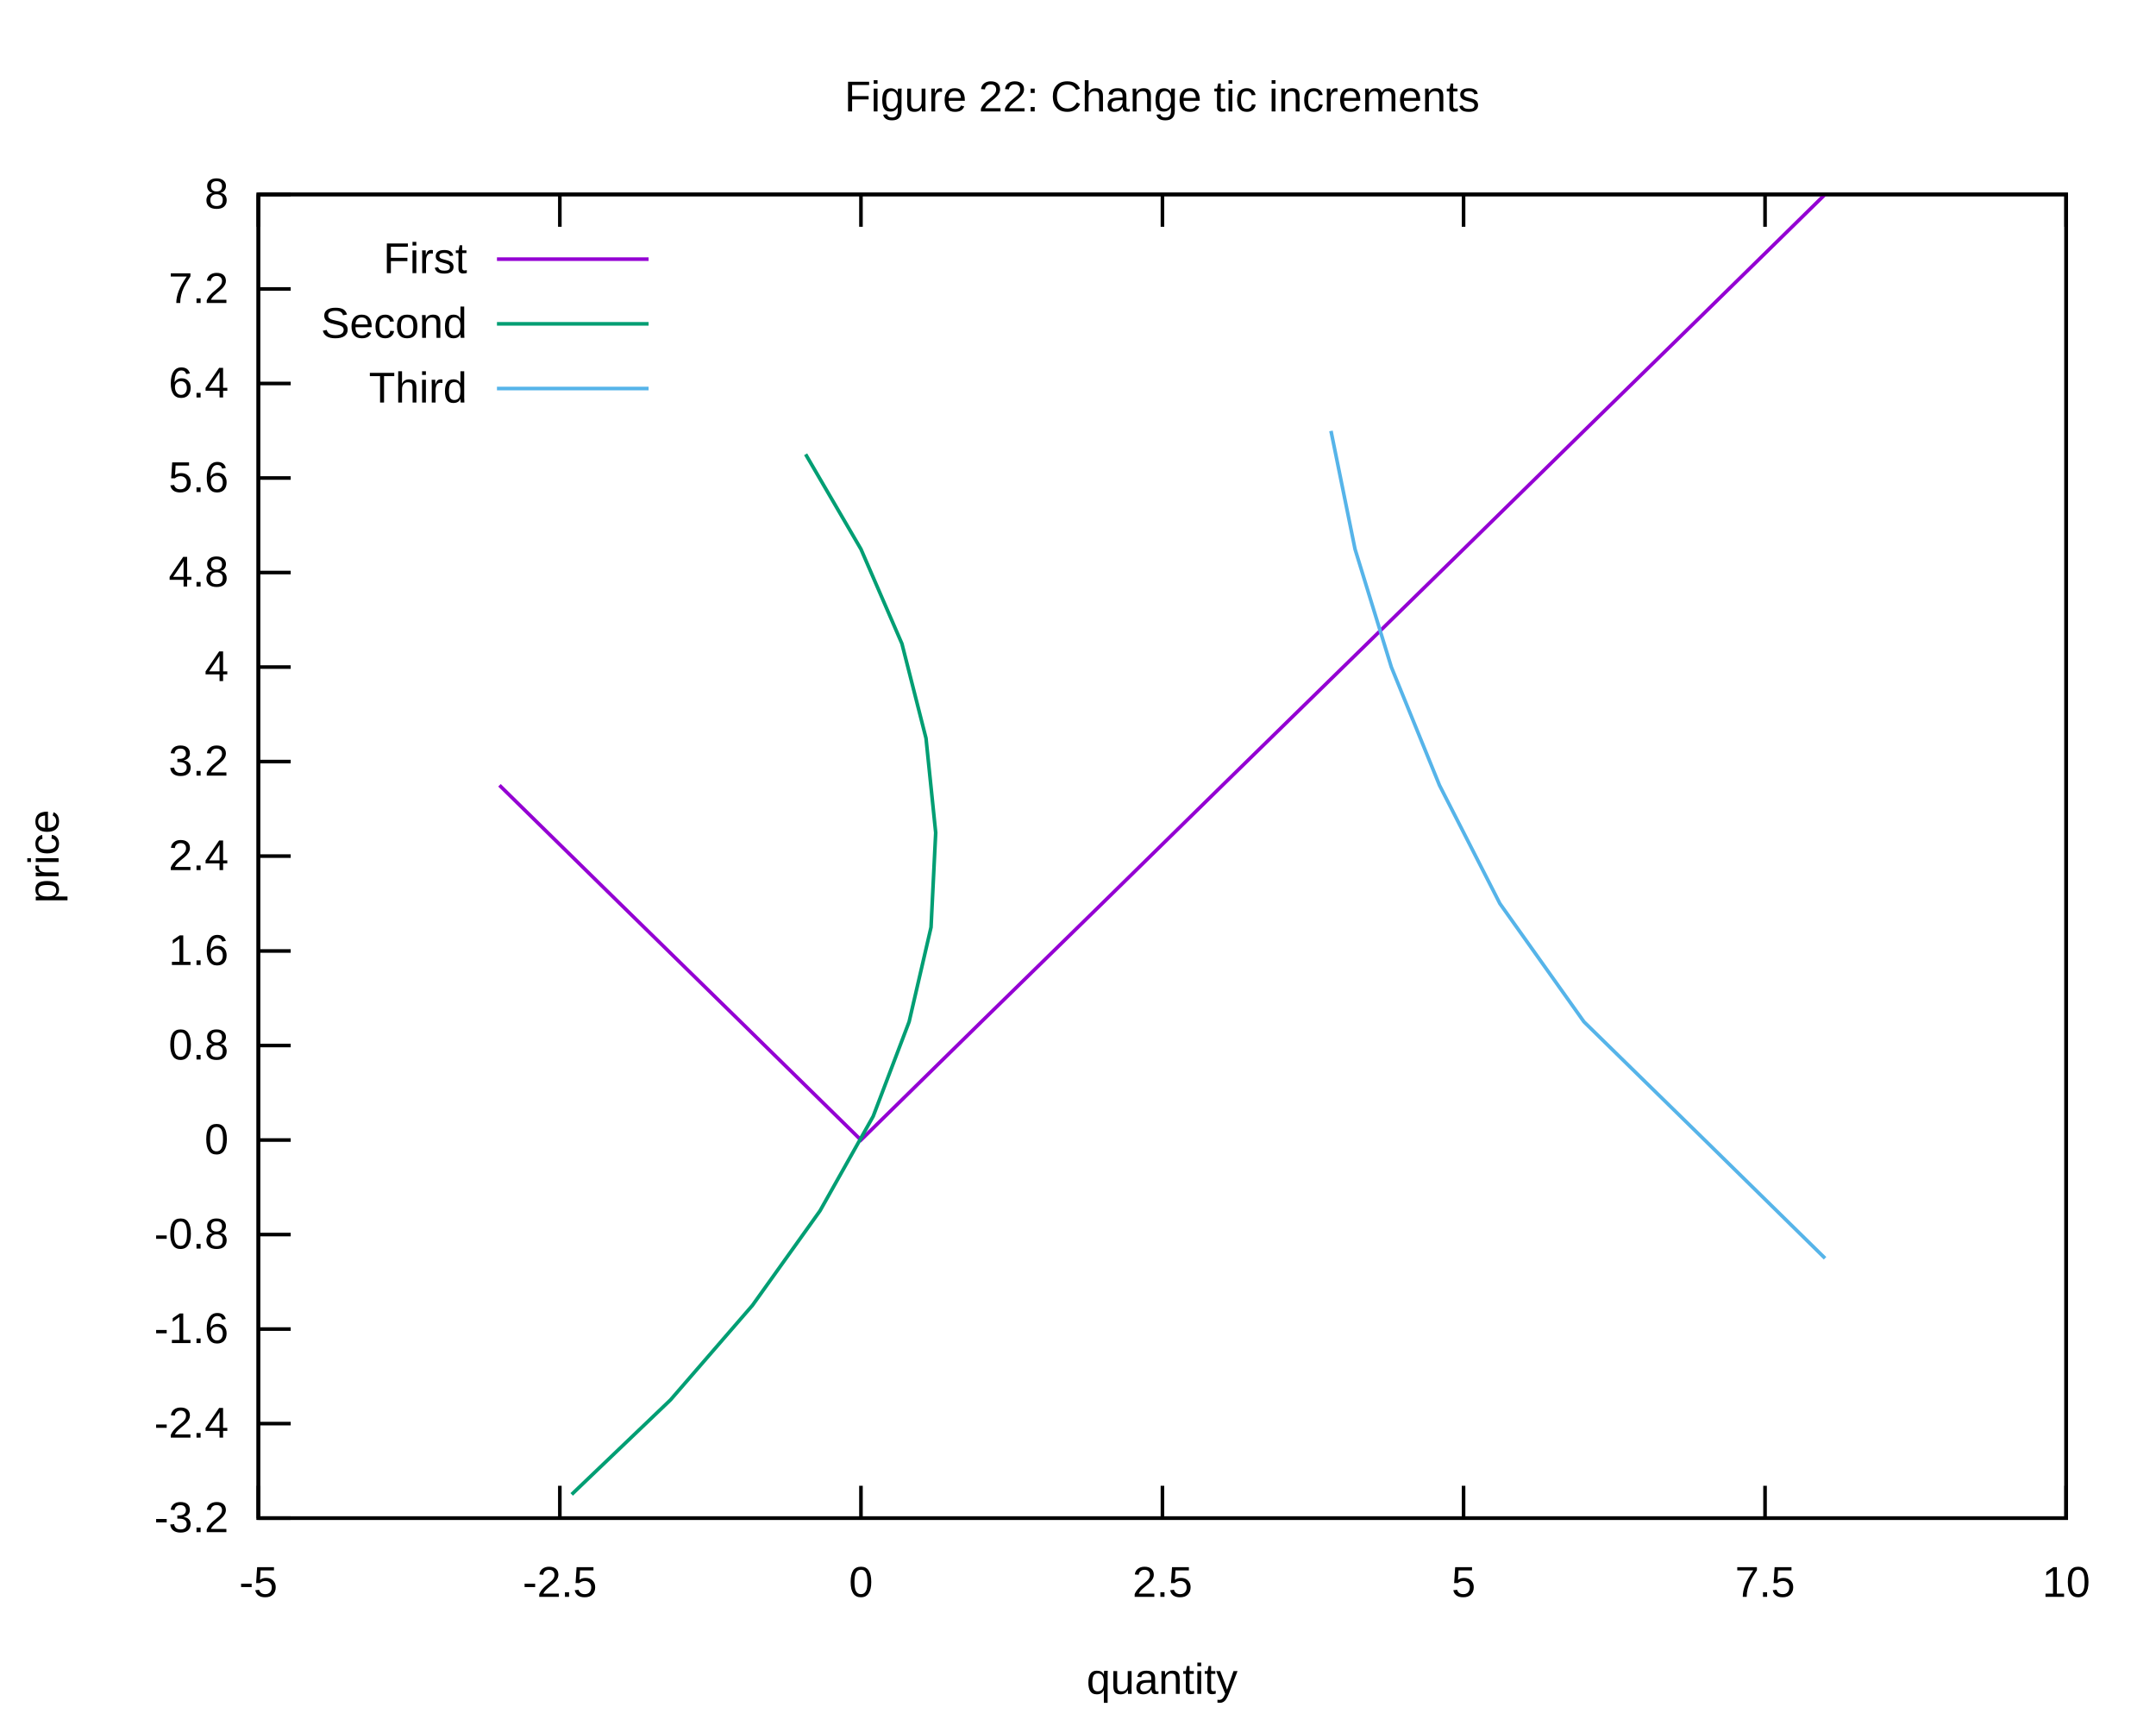
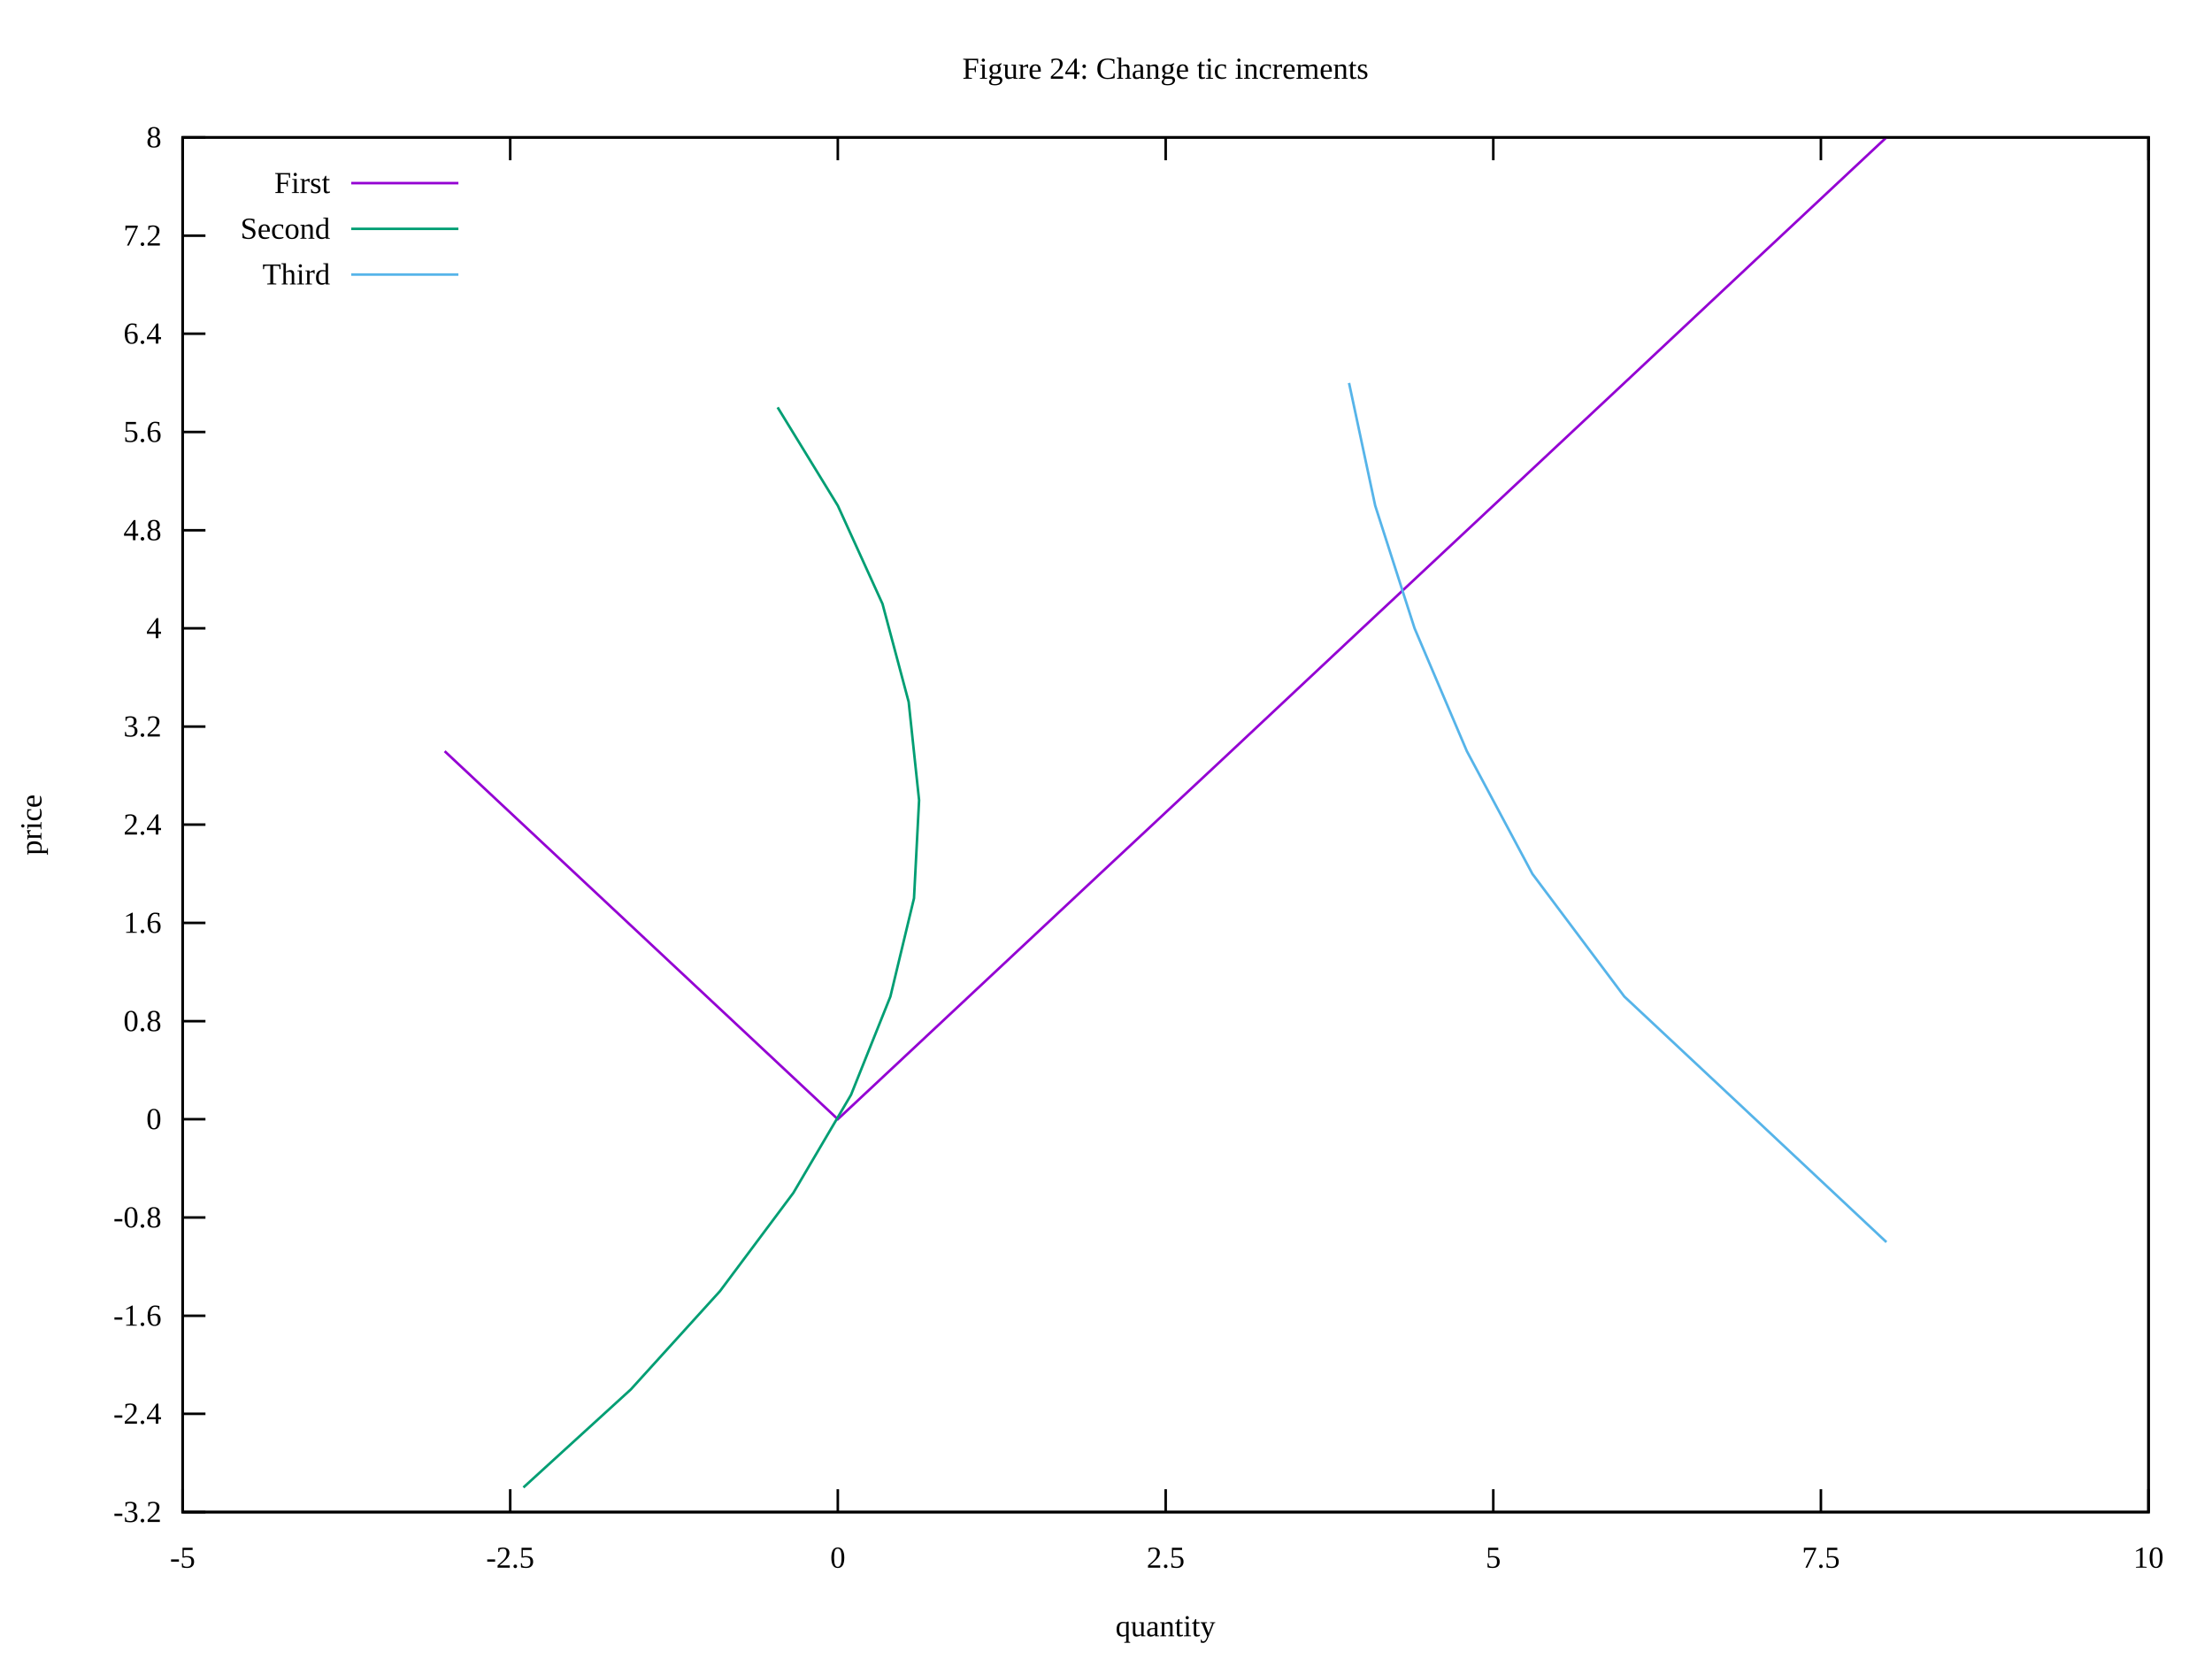
- <svg xmlns="http://www.w3.org/2000/svg" xmlns:xlink="http://www.w3.org/1999/xlink" width="600" height="480" viewBox="0 0 600 480">
+ <svg xmlns="http://www.w3.org/2000/svg" xmlns:xlink="http://www.w3.org/1999/xlink" width="871" height="653" viewBox="0 0 871 653">
  <g id="gnuplot_canvas">
-     <rect x="0" y="0" width="600" height="480" fill="none" />
+     <rect x="0" y="0" width="871" height="653" fill="none" />
    <defs>
      <circle id="gpDot" r="0.5" stroke-width="0.5" />
      <path id="gpPt0" stroke-width="0.222" stroke="currentColor" d="M-1,0 h2 M0,-1 v2" />
      <path id="gpPt1" stroke-width="0.222" stroke="currentColor" d="M-1,-1 L1,1 M1,-1 L-1,1" />
      <path id="gpPt2" stroke-width="0.222" stroke="currentColor" d="M-1,0 L1,0 M0,-1 L0,1 M-1,-1 L1,1 M-1,1 L1,-1" />
      <rect id="gpPt3" stroke-width="0.222" stroke="currentColor" x="-1" y="-1" width="2" height="2" />
      <rect id="gpPt4" stroke-width="0.222" stroke="currentColor" fill="currentColor" x="-1" y="-1" width="2" height="2" />
      <circle id="gpPt5" stroke-width="0.222" stroke="currentColor" cx="0" cy="0" r="1" />
      <use xlink:href="#gpPt5" id="gpPt6" fill="currentColor" stroke="none" />
      <path id="gpPt7" stroke-width="0.222" stroke="currentColor" d="M0,-1.33 L-1.33,0.67 L1.33,0.67 z" />
      <use xlink:href="#gpPt7" id="gpPt8" fill="currentColor" stroke="none" />
      <use xlink:href="#gpPt7" id="gpPt9" stroke="currentColor" transform="rotate(180)" />
      <use xlink:href="#gpPt9" id="gpPt10" fill="currentColor" stroke="none" />
      <use xlink:href="#gpPt3" id="gpPt11" stroke="currentColor" transform="rotate(45)" />
      <use xlink:href="#gpPt11" id="gpPt12" fill="currentColor" stroke="none" />
      <path id="gpPt13" stroke-width="0.222" stroke="currentColor" d="M0,1.330 L1.265,0.411 L0.782,-1.067 L-0.782,-1.076 L-1.265,0.411 z" />
      <use xlink:href="#gpPt13" id="gpPt14" fill="currentColor" stroke="none" />
      <filter id="textbox" filterUnits="objectBoundingBox" x="0" y="0" height="1" width="1">
        <feFlood flood-color="white" flood-opacity="1" result="bgnd" />
        <feComposite in="SourceGraphic" in2="bgnd" operator="atop" />
      </filter>
      <filter id="greybox" filterUnits="objectBoundingBox" x="0" y="0" height="1" width="1">
        <feFlood flood-color="lightgrey" flood-opacity="1" result="grey" />
        <feComposite in="SourceGraphic" in2="grey" operator="atop" />
      </filter>
    </defs>
    <g fill="none" color="white" stroke="currentColor" stroke-width="1.00" stroke-linecap="butt" stroke-linejoin="miter">
</g>
    <g fill="none" color="black" stroke="currentColor" stroke-width="1.00" stroke-linecap="butt" stroke-linejoin="miter">
-       <path stroke="black" d="M71.9,422.4 L80.9,422.4  " />
-       <g transform="translate(63.6,426.3)" stroke="none" fill="black" font-family="Arial" font-size="12.00" text-anchor="end">
-         <text>
-           <tspan font-family="Arial">-3.2</tspan>
-         </text>
-       </g>
-     </g>
-     <g fill="none" color="black" stroke="currentColor" stroke-width="1.00" stroke-linecap="butt" stroke-linejoin="miter">
-       <path stroke="black" d="M71.9,396.1 L80.9,396.1  " />
-       <g transform="translate(63.6,400.0)" stroke="none" fill="black" font-family="Arial" font-size="12.00" text-anchor="end">
-         <text>
-           <tspan font-family="Arial">-2.4</tspan>
-         </text>
-       </g>
-     </g>
-     <g fill="none" color="black" stroke="currentColor" stroke-width="1.00" stroke-linecap="butt" stroke-linejoin="miter">
-       <path stroke="black" d="M71.9,369.8 L80.9,369.8  " />
-       <g transform="translate(63.6,373.7)" stroke="none" fill="black" font-family="Arial" font-size="12.00" text-anchor="end">
-         <text>
-           <tspan font-family="Arial">-1.6</tspan>
-         </text>
-       </g>
-     </g>
-     <g fill="none" color="black" stroke="currentColor" stroke-width="1.00" stroke-linecap="butt" stroke-linejoin="miter">
-       <path stroke="black" d="M71.9,343.5 L80.9,343.5  " />
-       <g transform="translate(63.6,347.4)" stroke="none" fill="black" font-family="Arial" font-size="12.00" text-anchor="end">
-         <text>
-           <tspan font-family="Arial">-0.8</tspan>
-         </text>
-       </g>
-     </g>
-     <g fill="none" color="black" stroke="currentColor" stroke-width="1.00" stroke-linecap="butt" stroke-linejoin="miter">
-       <path stroke="black" d="M71.9,317.2 L80.9,317.2  " />
-       <g transform="translate(63.6,321.1)" stroke="none" fill="black" font-family="Arial" font-size="12.00" text-anchor="end">
-         <text>
-           <tspan font-family="Arial"> 0</tspan>
-         </text>
-       </g>
-     </g>
-     <g fill="none" color="black" stroke="currentColor" stroke-width="1.00" stroke-linecap="butt" stroke-linejoin="miter">
-       <path stroke="black" d="M71.9,290.9 L80.9,290.9  " />
-       <g transform="translate(63.6,294.8)" stroke="none" fill="black" font-family="Arial" font-size="12.00" text-anchor="end">
-         <text>
-           <tspan font-family="Arial"> 0.8</tspan>
-         </text>
-       </g>
-     </g>
-     <g fill="none" color="black" stroke="currentColor" stroke-width="1.00" stroke-linecap="butt" stroke-linejoin="miter">
-       <path stroke="black" d="M71.9,264.6 L80.9,264.6  " />
-       <g transform="translate(63.6,268.5)" stroke="none" fill="black" font-family="Arial" font-size="12.00" text-anchor="end">
-         <text>
-           <tspan font-family="Arial"> 1.6</tspan>
-         </text>
-       </g>
-     </g>
-     <g fill="none" color="black" stroke="currentColor" stroke-width="1.00" stroke-linecap="butt" stroke-linejoin="miter">
-       <path stroke="black" d="M71.9,238.2 L80.9,238.2  " />
-       <g transform="translate(63.6,242.1)" stroke="none" fill="black" font-family="Arial" font-size="12.00" text-anchor="end">
-         <text>
-           <tspan font-family="Arial"> 2.4</tspan>
-         </text>
-       </g>
-     </g>
-     <g fill="none" color="black" stroke="currentColor" stroke-width="1.00" stroke-linecap="butt" stroke-linejoin="miter">
-       <path stroke="black" d="M71.9,211.9 L80.9,211.9  " />
-       <g transform="translate(63.6,215.8)" stroke="none" fill="black" font-family="Arial" font-size="12.00" text-anchor="end">
-         <text>
-           <tspan font-family="Arial"> 3.2</tspan>
-         </text>
-       </g>
-     </g>
-     <g fill="none" color="black" stroke="currentColor" stroke-width="1.00" stroke-linecap="butt" stroke-linejoin="miter">
-       <path stroke="black" d="M71.9,185.6 L80.9,185.6  " />
-       <g transform="translate(63.6,189.5)" stroke="none" fill="black" font-family="Arial" font-size="12.00" text-anchor="end">
-         <text>
-           <tspan font-family="Arial"> 4</tspan>
-         </text>
-       </g>
-     </g>
-     <g fill="none" color="black" stroke="currentColor" stroke-width="1.00" stroke-linecap="butt" stroke-linejoin="miter">
-       <path stroke="black" d="M71.9,159.3 L80.9,159.3  " />
-       <g transform="translate(63.6,163.2)" stroke="none" fill="black" font-family="Arial" font-size="12.00" text-anchor="end">
-         <text>
-           <tspan font-family="Arial"> 4.8</tspan>
-         </text>
-       </g>
-     </g>
-     <g fill="none" color="black" stroke="currentColor" stroke-width="1.00" stroke-linecap="butt" stroke-linejoin="miter">
-       <path stroke="black" d="M71.9,133.0 L80.9,133.0  " />
-       <g transform="translate(63.6,136.9)" stroke="none" fill="black" font-family="Arial" font-size="12.00" text-anchor="end">
-         <text>
-           <tspan font-family="Arial"> 5.6</tspan>
-         </text>
-       </g>
-     </g>
-     <g fill="none" color="black" stroke="currentColor" stroke-width="1.00" stroke-linecap="butt" stroke-linejoin="miter">
-       <path stroke="black" d="M71.9,106.7 L80.9,106.7  " />
-       <g transform="translate(63.6,110.6)" stroke="none" fill="black" font-family="Arial" font-size="12.00" text-anchor="end">
-         <text>
-           <tspan font-family="Arial"> 6.4</tspan>
-         </text>
-       </g>
-     </g>
-     <g fill="none" color="black" stroke="currentColor" stroke-width="1.00" stroke-linecap="butt" stroke-linejoin="miter">
-       <path stroke="black" d="M71.9,80.4 L80.9,80.4  " />
-       <g transform="translate(63.6,84.3)" stroke="none" fill="black" font-family="Arial" font-size="12.00" text-anchor="end">
-         <text>
-           <tspan font-family="Arial"> 7.2</tspan>
+       <path stroke="black" d="M71.9,595.4 L80.9,595.4  " />
+       <g transform="translate(63.6,599.3)" stroke="none" fill="black" font-family="Times New Roman" font-size="12.00" text-anchor="end">
+         <text>
+           <tspan font-family="Times New Roman">-3.2</tspan>
+         </text>
+       </g>
+     </g>
+     <g fill="none" color="black" stroke="currentColor" stroke-width="1.00" stroke-linecap="butt" stroke-linejoin="miter">
+       <path stroke="black" d="M71.9,556.7 L80.9,556.7  " />
+       <g transform="translate(63.6,560.6)" stroke="none" fill="black" font-family="Times New Roman" font-size="12.00" text-anchor="end">
+         <text>
+           <tspan font-family="Times New Roman">-2.4</tspan>
+         </text>
+       </g>
+     </g>
+     <g fill="none" color="black" stroke="currentColor" stroke-width="1.00" stroke-linecap="butt" stroke-linejoin="miter">
+       <path stroke="black" d="M71.9,518.1 L80.9,518.1  " />
+       <g transform="translate(63.6,522.0)" stroke="none" fill="black" font-family="Times New Roman" font-size="12.00" text-anchor="end">
+         <text>
+           <tspan font-family="Times New Roman">-1.6</tspan>
+         </text>
+       </g>
+     </g>
+     <g fill="none" color="black" stroke="currentColor" stroke-width="1.00" stroke-linecap="butt" stroke-linejoin="miter">
+       <path stroke="black" d="M71.9,479.4 L80.9,479.4  " />
+       <g transform="translate(63.6,483.3)" stroke="none" fill="black" font-family="Times New Roman" font-size="12.00" text-anchor="end">
+         <text>
+           <tspan font-family="Times New Roman">-0.8</tspan>
+         </text>
+       </g>
+     </g>
+     <g fill="none" color="black" stroke="currentColor" stroke-width="1.00" stroke-linecap="butt" stroke-linejoin="miter">
+       <path stroke="black" d="M71.9,440.7 L80.9,440.7  " />
+       <g transform="translate(63.6,444.6)" stroke="none" fill="black" font-family="Times New Roman" font-size="12.00" text-anchor="end">
+         <text>
+           <tspan font-family="Times New Roman"> 0</tspan>
+         </text>
+       </g>
+     </g>
+     <g fill="none" color="black" stroke="currentColor" stroke-width="1.00" stroke-linecap="butt" stroke-linejoin="miter">
+       <path stroke="black" d="M71.9,402.1 L80.9,402.1  " />
+       <g transform="translate(63.6,406.0)" stroke="none" fill="black" font-family="Times New Roman" font-size="12.00" text-anchor="end">
+         <text>
+           <tspan font-family="Times New Roman"> 0.8</tspan>
+         </text>
+       </g>
+     </g>
+     <g fill="none" color="black" stroke="currentColor" stroke-width="1.00" stroke-linecap="butt" stroke-linejoin="miter">
+       <path stroke="black" d="M71.9,363.4 L80.9,363.4  " />
+       <g transform="translate(63.6,367.3)" stroke="none" fill="black" font-family="Times New Roman" font-size="12.00" text-anchor="end">
+         <text>
+           <tspan font-family="Times New Roman"> 1.6</tspan>
+         </text>
+       </g>
+     </g>
+     <g fill="none" color="black" stroke="currentColor" stroke-width="1.00" stroke-linecap="butt" stroke-linejoin="miter">
+       <path stroke="black" d="M71.9,324.7 L80.9,324.7  " />
+       <g transform="translate(63.6,328.6)" stroke="none" fill="black" font-family="Times New Roman" font-size="12.00" text-anchor="end">
+         <text>
+           <tspan font-family="Times New Roman"> 2.4</tspan>
+         </text>
+       </g>
+     </g>
+     <g fill="none" color="black" stroke="currentColor" stroke-width="1.00" stroke-linecap="butt" stroke-linejoin="miter">
+       <path stroke="black" d="M71.9,286.1 L80.9,286.1  " />
+       <g transform="translate(63.6,290.0)" stroke="none" fill="black" font-family="Times New Roman" font-size="12.00" text-anchor="end">
+         <text>
+           <tspan font-family="Times New Roman"> 3.2</tspan>
+         </text>
+       </g>
+     </g>
+     <g fill="none" color="black" stroke="currentColor" stroke-width="1.00" stroke-linecap="butt" stroke-linejoin="miter">
+       <path stroke="black" d="M71.9,247.4 L80.9,247.4  " />
+       <g transform="translate(63.6,251.3)" stroke="none" fill="black" font-family="Times New Roman" font-size="12.00" text-anchor="end">
+         <text>
+           <tspan font-family="Times New Roman"> 4</tspan>
+         </text>
+       </g>
+     </g>
+     <g fill="none" color="black" stroke="currentColor" stroke-width="1.00" stroke-linecap="butt" stroke-linejoin="miter">
+       <path stroke="black" d="M71.9,208.8 L80.9,208.8  " />
+       <g transform="translate(63.6,212.7)" stroke="none" fill="black" font-family="Times New Roman" font-size="12.00" text-anchor="end">
+         <text>
+           <tspan font-family="Times New Roman"> 4.8</tspan>
+         </text>
+       </g>
+     </g>
+     <g fill="none" color="black" stroke="currentColor" stroke-width="1.00" stroke-linecap="butt" stroke-linejoin="miter">
+       <path stroke="black" d="M71.9,170.1 L80.9,170.1  " />
+       <g transform="translate(63.6,174.0)" stroke="none" fill="black" font-family="Times New Roman" font-size="12.00" text-anchor="end">
+         <text>
+           <tspan font-family="Times New Roman"> 5.6</tspan>
+         </text>
+       </g>
+     </g>
+     <g fill="none" color="black" stroke="currentColor" stroke-width="1.00" stroke-linecap="butt" stroke-linejoin="miter">
+       <path stroke="black" d="M71.9,131.4 L80.9,131.4  " />
+       <g transform="translate(63.6,135.3)" stroke="none" fill="black" font-family="Times New Roman" font-size="12.00" text-anchor="end">
+         <text>
+           <tspan font-family="Times New Roman"> 6.4</tspan>
+         </text>
+       </g>
+     </g>
+     <g fill="none" color="black" stroke="currentColor" stroke-width="1.00" stroke-linecap="butt" stroke-linejoin="miter">
+       <path stroke="black" d="M71.9,92.8 L80.9,92.8  " />
+       <g transform="translate(63.6,96.7)" stroke="none" fill="black" font-family="Times New Roman" font-size="12.00" text-anchor="end">
+         <text>
+           <tspan font-family="Times New Roman"> 7.2</tspan>
        </text>
      </g>
    </g>
    <g fill="none" color="black" stroke="currentColor" stroke-width="1.00" stroke-linecap="butt" stroke-linejoin="miter">
      <path stroke="black" d="M71.9,54.1 L80.9,54.1  " />
-       <g transform="translate(63.6,58.0)" stroke="none" fill="black" font-family="Arial" font-size="12.00" text-anchor="end">
-         <text>
-           <tspan font-family="Arial"> 8</tspan>
-         </text>
-       </g>
-     </g>
-     <g fill="none" color="black" stroke="currentColor" stroke-width="1.00" stroke-linecap="butt" stroke-linejoin="miter">
-       <path stroke="black" d="M71.9,422.4 L71.9,413.4 M71.9,54.1 L71.9,63.1  " />
-       <g transform="translate(71.9,444.3)" stroke="none" fill="black" font-family="Arial" font-size="12.00" text-anchor="middle">
-         <text>
-           <tspan font-family="Arial">-5</tspan>
-         </text>
-       </g>
-     </g>
-     <g fill="none" color="black" stroke="currentColor" stroke-width="1.00" stroke-linecap="butt" stroke-linejoin="miter">
-       <path stroke="black" d="M155.8,422.4 L155.8,413.4 M155.8,54.1 L155.8,63.1  " />
-       <g transform="translate(155.8,444.3)" stroke="none" fill="black" font-family="Arial" font-size="12.00" text-anchor="middle">
-         <text>
-           <tspan font-family="Arial">-2.5</tspan>
-         </text>
-       </g>
-     </g>
-     <g fill="none" color="black" stroke="currentColor" stroke-width="1.00" stroke-linecap="butt" stroke-linejoin="miter">
-       <path stroke="black" d="M239.6,422.4 L239.6,413.4 M239.6,54.1 L239.6,63.1  " />
-       <g transform="translate(239.6,444.3)" stroke="none" fill="black" font-family="Arial" font-size="12.00" text-anchor="middle">
-         <text>
-           <tspan font-family="Arial"> 0</tspan>
-         </text>
-       </g>
-     </g>
-     <g fill="none" color="black" stroke="currentColor" stroke-width="1.00" stroke-linecap="butt" stroke-linejoin="miter">
-       <path stroke="black" d="M323.5,422.4 L323.5,413.4 M323.5,54.1 L323.5,63.1  " />
-       <g transform="translate(323.5,444.3)" stroke="none" fill="black" font-family="Arial" font-size="12.00" text-anchor="middle">
-         <text>
-           <tspan font-family="Arial"> 2.5</tspan>
-         </text>
-       </g>
-     </g>
-     <g fill="none" color="black" stroke="currentColor" stroke-width="1.00" stroke-linecap="butt" stroke-linejoin="miter">
-       <path stroke="black" d="M407.3,422.4 L407.3,413.4 M407.3,54.1 L407.3,63.1  " />
-       <g transform="translate(407.3,444.3)" stroke="none" fill="black" font-family="Arial" font-size="12.00" text-anchor="middle">
-         <text>
-           <tspan font-family="Arial"> 5</tspan>
-         </text>
-       </g>
-     </g>
-     <g fill="none" color="black" stroke="currentColor" stroke-width="1.00" stroke-linecap="butt" stroke-linejoin="miter">
-       <path stroke="black" d="M491.2,422.4 L491.2,413.4 M491.2,54.1 L491.2,63.1  " />
-       <g transform="translate(491.2,444.3)" stroke="none" fill="black" font-family="Arial" font-size="12.00" text-anchor="middle">
-         <text>
-           <tspan font-family="Arial"> 7.5</tspan>
-         </text>
-       </g>
-     </g>
-     <g fill="none" color="black" stroke="currentColor" stroke-width="1.00" stroke-linecap="butt" stroke-linejoin="miter">
-       <path stroke="black" d="M575.0,422.4 L575.0,413.4 M575.0,54.1 L575.0,63.1  " />
-       <g transform="translate(575.0,444.3)" stroke="none" fill="black" font-family="Arial" font-size="12.00" text-anchor="middle">
-         <text>
-           <tspan font-family="Arial"> 10</tspan>
-         </text>
-       </g>
-     </g>
-     <g fill="none" color="black" stroke="currentColor" stroke-width="1.00" stroke-linecap="butt" stroke-linejoin="miter">
- </g>
-     <g fill="none" color="black" stroke="currentColor" stroke-width="1.00" stroke-linecap="butt" stroke-linejoin="miter">
-       <path stroke="black" d="M71.9,54.1 L71.9,422.4 L575.0,422.4 L575.0,54.1 L71.9,54.1 Z  " />
-     </g>
-     <g fill="none" color="black" stroke="currentColor" stroke-width="1.00" stroke-linecap="butt" stroke-linejoin="miter">
-       <g transform="translate(16.3,238.3) rotate(270)" stroke="none" fill="black" font-family="Arial" font-size="12.00" text-anchor="middle">
-         <text>
-           <tspan font-family="Arial">price</tspan>
-         </text>
-       </g>
-     </g>
-     <g fill="none" color="black" stroke="currentColor" stroke-width="1.00" stroke-linecap="butt" stroke-linejoin="miter">
-       <g transform="translate(323.4,471.3)" stroke="none" fill="black" font-family="Arial" font-size="12.00" text-anchor="middle">
-         <text>
-           <tspan font-family="Arial">quantity</tspan>
-         </text>
-       </g>
-     </g>
-     <g fill="none" color="black" stroke="currentColor" stroke-width="1.00" stroke-linecap="butt" stroke-linejoin="miter">
-       <g transform="translate(323.4,31.0)" stroke="none" fill="black" font-family="Arial" font-size="12.00" text-anchor="middle">
-         <text>
-           <tspan font-family="Arial">Figure 22: Change tic increments</tspan>
+       <g transform="translate(63.6,58.0)" stroke="none" fill="black" font-family="Times New Roman" font-size="12.00" text-anchor="end">
+         <text>
+           <tspan font-family="Times New Roman"> 8</tspan>
+         </text>
+       </g>
+     </g>
+     <g fill="none" color="black" stroke="currentColor" stroke-width="1.00" stroke-linecap="butt" stroke-linejoin="miter">
+       <path stroke="black" d="M71.9,595.4 L71.9,586.4 M71.9,54.1 L71.9,63.1  " />
+       <g transform="translate(71.9,617.3)" stroke="none" fill="black" font-family="Times New Roman" font-size="12.00" text-anchor="middle">
+         <text>
+           <tspan font-family="Times New Roman">-5</tspan>
+         </text>
+       </g>
+     </g>
+     <g fill="none" color="black" stroke="currentColor" stroke-width="1.00" stroke-linecap="butt" stroke-linejoin="miter">
+       <path stroke="black" d="M200.9,595.4 L200.9,586.4 M200.9,54.1 L200.9,63.1  " />
+       <g transform="translate(200.9,617.3)" stroke="none" fill="black" font-family="Times New Roman" font-size="12.00" text-anchor="middle">
+         <text>
+           <tspan font-family="Times New Roman">-2.5</tspan>
+         </text>
+       </g>
+     </g>
+     <g fill="none" color="black" stroke="currentColor" stroke-width="1.00" stroke-linecap="butt" stroke-linejoin="miter">
+       <path stroke="black" d="M329.9,595.4 L329.9,586.4 M329.9,54.1 L329.9,63.1  " />
+       <g transform="translate(329.9,617.3)" stroke="none" fill="black" font-family="Times New Roman" font-size="12.00" text-anchor="middle">
+         <text>
+           <tspan font-family="Times New Roman"> 0</tspan>
+         </text>
+       </g>
+     </g>
+     <g fill="none" color="black" stroke="currentColor" stroke-width="1.00" stroke-linecap="butt" stroke-linejoin="miter">
+       <path stroke="black" d="M459.0,595.4 L459.0,586.4 M459.0,54.1 L459.0,63.1  " />
+       <g transform="translate(459.0,617.3)" stroke="none" fill="black" font-family="Times New Roman" font-size="12.00" text-anchor="middle">
+         <text>
+           <tspan font-family="Times New Roman"> 2.5</tspan>
+         </text>
+       </g>
+     </g>
+     <g fill="none" color="black" stroke="currentColor" stroke-width="1.00" stroke-linecap="butt" stroke-linejoin="miter">
+       <path stroke="black" d="M588.0,595.4 L588.0,586.4 M588.0,54.1 L588.0,63.1  " />
+       <g transform="translate(588.0,617.3)" stroke="none" fill="black" font-family="Times New Roman" font-size="12.00" text-anchor="middle">
+         <text>
+           <tspan font-family="Times New Roman"> 5</tspan>
+         </text>
+       </g>
+     </g>
+     <g fill="none" color="black" stroke="currentColor" stroke-width="1.00" stroke-linecap="butt" stroke-linejoin="miter">
+       <path stroke="black" d="M717.0,595.4 L717.0,586.4 M717.0,54.1 L717.0,63.1  " />
+       <g transform="translate(717.0,617.3)" stroke="none" fill="black" font-family="Times New Roman" font-size="12.00" text-anchor="middle">
+         <text>
+           <tspan font-family="Times New Roman"> 7.5</tspan>
+         </text>
+       </g>
+     </g>
+     <g fill="none" color="black" stroke="currentColor" stroke-width="1.00" stroke-linecap="butt" stroke-linejoin="miter">
+       <path stroke="black" d="M846.0,595.4 L846.0,586.4 M846.0,54.1 L846.0,63.1  " />
+       <g transform="translate(846.0,617.3)" stroke="none" fill="black" font-family="Times New Roman" font-size="12.00" text-anchor="middle">
+         <text>
+           <tspan font-family="Times New Roman"> 10</tspan>
+         </text>
+       </g>
+     </g>
+     <g fill="none" color="black" stroke="currentColor" stroke-width="1.00" stroke-linecap="butt" stroke-linejoin="miter">
+ </g>
+     <g fill="none" color="black" stroke="currentColor" stroke-width="1.00" stroke-linecap="butt" stroke-linejoin="miter">
+       <path stroke="black" d="M71.9,54.1 L71.9,595.4 L846.0,595.4 L846.0,54.1 L71.9,54.1 Z  " />
+     </g>
+     <g fill="none" color="black" stroke="currentColor" stroke-width="1.00" stroke-linecap="butt" stroke-linejoin="miter">
+       <g transform="translate(16.3,324.8) rotate(270)" stroke="none" fill="black" font-family="Times New Roman" font-size="12.00" text-anchor="middle">
+         <text>
+           <tspan font-family="Times New Roman">price</tspan>
+         </text>
+       </g>
+     </g>
+     <g fill="none" color="black" stroke="currentColor" stroke-width="1.00" stroke-linecap="butt" stroke-linejoin="miter">
+       <g transform="translate(458.9,644.3)" stroke="none" fill="black" font-family="Times New Roman" font-size="12.00" text-anchor="middle">
+         <text>
+           <tspan font-family="Times New Roman">quantity</tspan>
+         </text>
+       </g>
+     </g>
+     <g fill="none" color="black" stroke="currentColor" stroke-width="1.00" stroke-linecap="butt" stroke-linejoin="miter">
+       <g transform="translate(458.9,31.0)" stroke="none" fill="black" font-family="Times New Roman" font-size="12.00" text-anchor="middle">
+         <text>
+           <tspan font-family="Times New Roman">Figure 24: Change tic increments</tspan>
        </text>
      </g>
    </g>
    <g id="gnuplot_plot_1">
      <g fill="none" color="black" stroke="currentColor" stroke-width="1.00" stroke-linecap="butt" stroke-linejoin="miter">
-         <g transform="translate(130.0,76.0)" stroke="none" fill="black" font-family="Arial" font-size="12.00" text-anchor="end">
+         <g transform="translate(130.0,76.0)" stroke="none" fill="black" font-family="Times New Roman" font-size="12.00" text-anchor="end">
          <text>
-             <tspan font-family="Arial">First</tspan>
+             <tspan font-family="Times New Roman">First</tspan>
          </text>
        </g>
      </g>
      <g fill="none" color="black" stroke="currentColor" stroke-width="1.00" stroke-linecap="butt" stroke-linejoin="miter">
-         <path stroke="rgb(148,   0, 211)" d="M138.3,72.1 L180.5,72.1 M139.0,218.5 L172.5,251.4 L206.1,284.3 L239.6,317.2 L273.1,284.3 L306.7,251.4   L340.2,218.5 L373.8,185.6 L407.3,152.8 L440.8,119.9 L474.4,87.0 L507.9,54.1  " />
+         <path stroke="rgb(148,   0, 211)" d="M138.3,72.1 L180.5,72.1 M175.1,295.8 L226.7,344.1 L278.3,392.4 L329.9,440.7 L381.5,392.4 L433.1,344.1   L484.8,295.8 L536.4,247.4 L588.0,199.1 L639.6,150.8 L691.2,102.4 L742.8,54.1  " />
      </g>
    </g>
    <g id="gnuplot_plot_2">
      <g fill="none" color="black" stroke="currentColor" stroke-width="1.00" stroke-linecap="butt" stroke-linejoin="miter">
-         <g transform="translate(130.0,94.0)" stroke="none" fill="black" font-family="Arial" font-size="12.00" text-anchor="end">
+         <g transform="translate(130.0,94.0)" stroke="none" fill="black" font-family="Times New Roman" font-size="12.00" text-anchor="end">
          <text>
-             <tspan font-family="Arial">Second</tspan>
+             <tspan font-family="Times New Roman">Second</tspan>
          </text>
        </g>
      </g>
      <g fill="none" color="black" stroke="currentColor" stroke-width="1.00" stroke-linecap="butt" stroke-linejoin="miter">
-         <path stroke="rgb(  0, 158, 115)" d="M138.3,90.1 L180.5,90.1 M159.1,415.8 L186.6,389.5 L209.4,363.2 L228.2,336.9 L243.0,310.6 L253.0,284.3   L259.1,258.0 L260.4,231.7 L257.7,205.4 L251.0,179.1 L239.6,152.8 L224.2,126.4  " />
+         <path stroke="rgb(  0, 158, 115)" d="M138.3,90.1 L180.5,90.1 M206.1,585.7 L248.4,547.1 L283.5,508.4 L312.4,469.7 L335.1,431.1 L350.6,392.4   L359.9,353.7 L361.9,315.1 L357.8,276.4 L347.5,237.8 L329.9,199.1 L306.2,160.4  " />
      </g>
    </g>
    <g id="gnuplot_plot_3">
      <g fill="none" color="black" stroke="currentColor" stroke-width="1.00" stroke-linecap="butt" stroke-linejoin="miter">
-         <g transform="translate(130.0,112.0)" stroke="none" fill="black" font-family="Arial" font-size="12.00" text-anchor="end">
+         <g transform="translate(130.0,112.0)" stroke="none" fill="black" font-family="Times New Roman" font-size="12.00" text-anchor="end">
          <text>
-             <tspan font-family="Arial">Third</tspan>
+             <tspan font-family="Times New Roman">Third</tspan>
          </text>
        </g>
      </g>
      <g fill="none" color="black" stroke="currentColor" stroke-width="1.00" stroke-linecap="butt" stroke-linejoin="miter">
-         <path stroke="rgb( 86, 180, 233)" d="M138.3,108.1 L180.5,108.1 M507.9,350.1 L474.4,317.2 L440.8,284.3 L417.4,251.4 L400.6,218.5 L387.2,185.6   L377.1,152.8 L370.4,119.9  " />
+         <path stroke="rgb( 86, 180, 233)" d="M138.3,108.1 L180.5,108.1 M742.8,489.1 L691.2,440.7 L639.6,392.4 L603.4,344.1 L577.6,295.8 L557.0,247.4   L541.5,199.1 L531.2,150.8  " />
      </g>
    </g>
    <g fill="none" color="white" stroke="rgb( 86, 180, 233)" stroke-width="2.00" stroke-linecap="butt" stroke-linejoin="miter">
</g>
    <g fill="none" color="black" stroke="currentColor" stroke-width="2.00" stroke-linecap="butt" stroke-linejoin="miter">
</g>
    <g fill="none" color="black" stroke="black" stroke-width="1.00" stroke-linecap="butt" stroke-linejoin="miter">
</g>
    <g fill="none" color="black" stroke="currentColor" stroke-width="1.00" stroke-linecap="butt" stroke-linejoin="miter">
-       <path stroke="black" d="M71.9,54.1 L71.9,422.4 L575.0,422.4 L575.0,54.1 L71.9,54.1 Z  " />
+       <path stroke="black" d="M71.9,54.1 L71.9,595.4 L846.0,595.4 L846.0,54.1 L71.9,54.1 Z  " />
    </g>
    <g fill="none" color="black" stroke="currentColor" stroke-width="1.00" stroke-linecap="butt" stroke-linejoin="miter">
</g>
  </g>
</svg>
